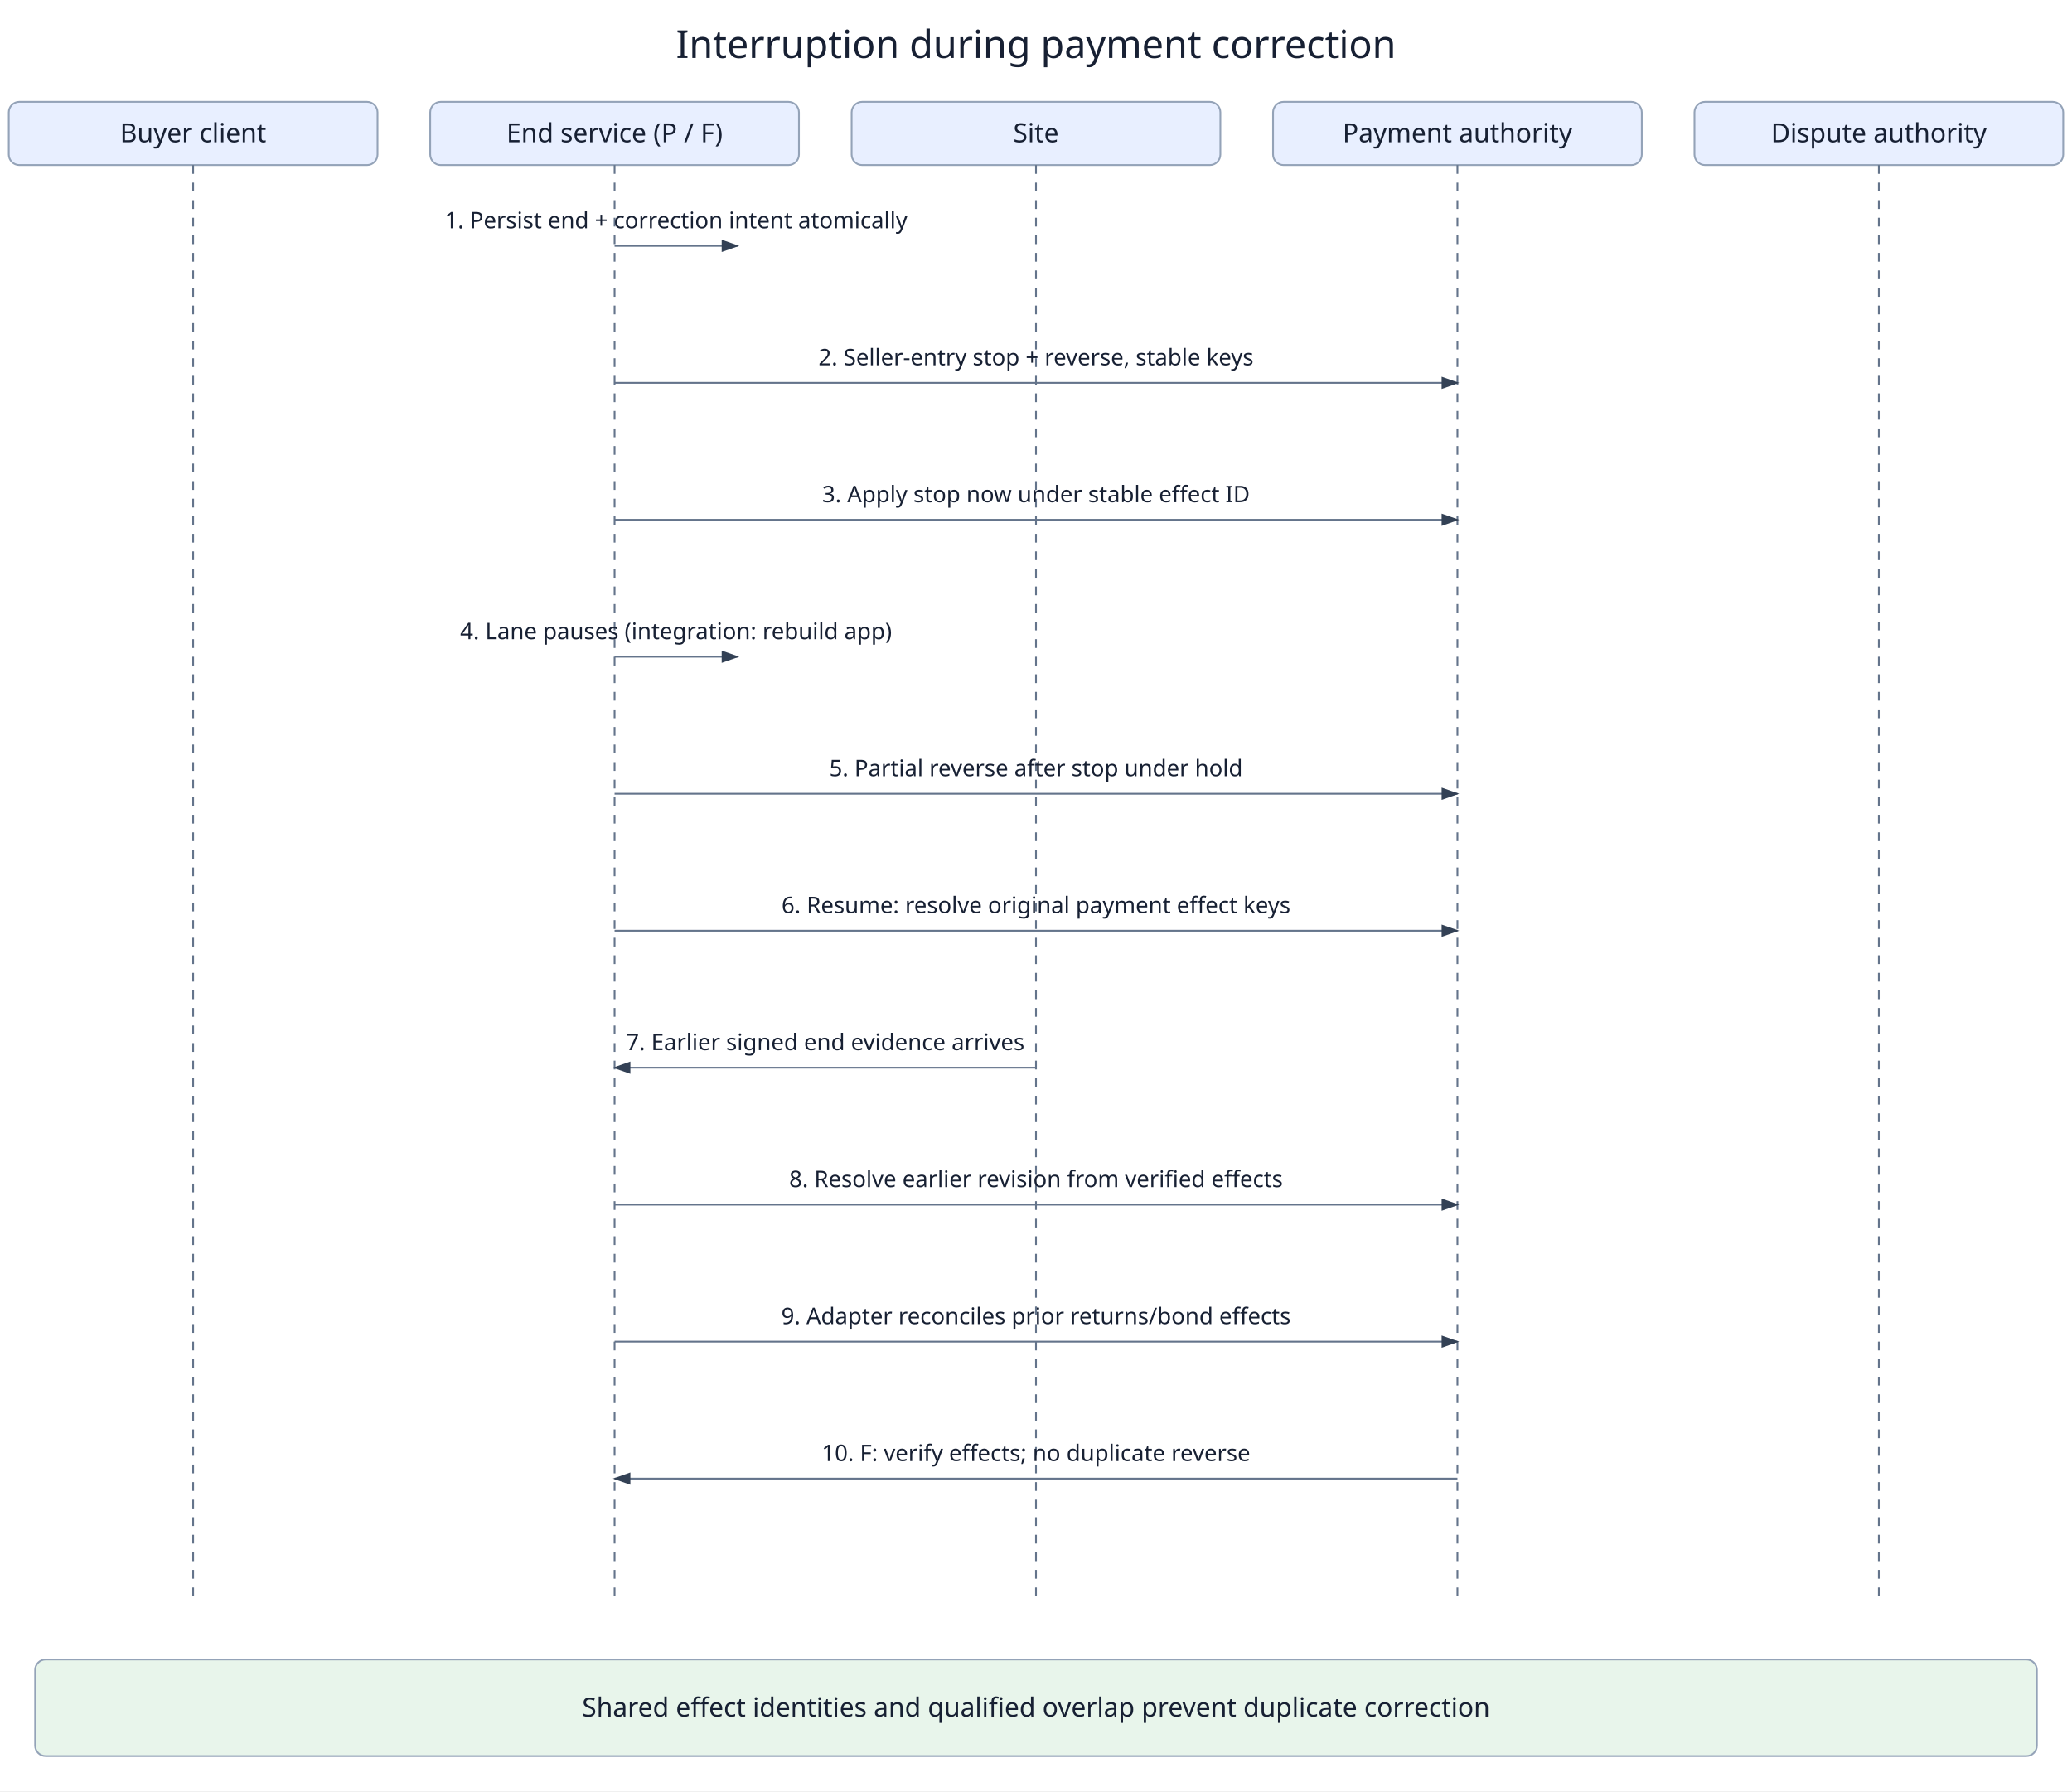
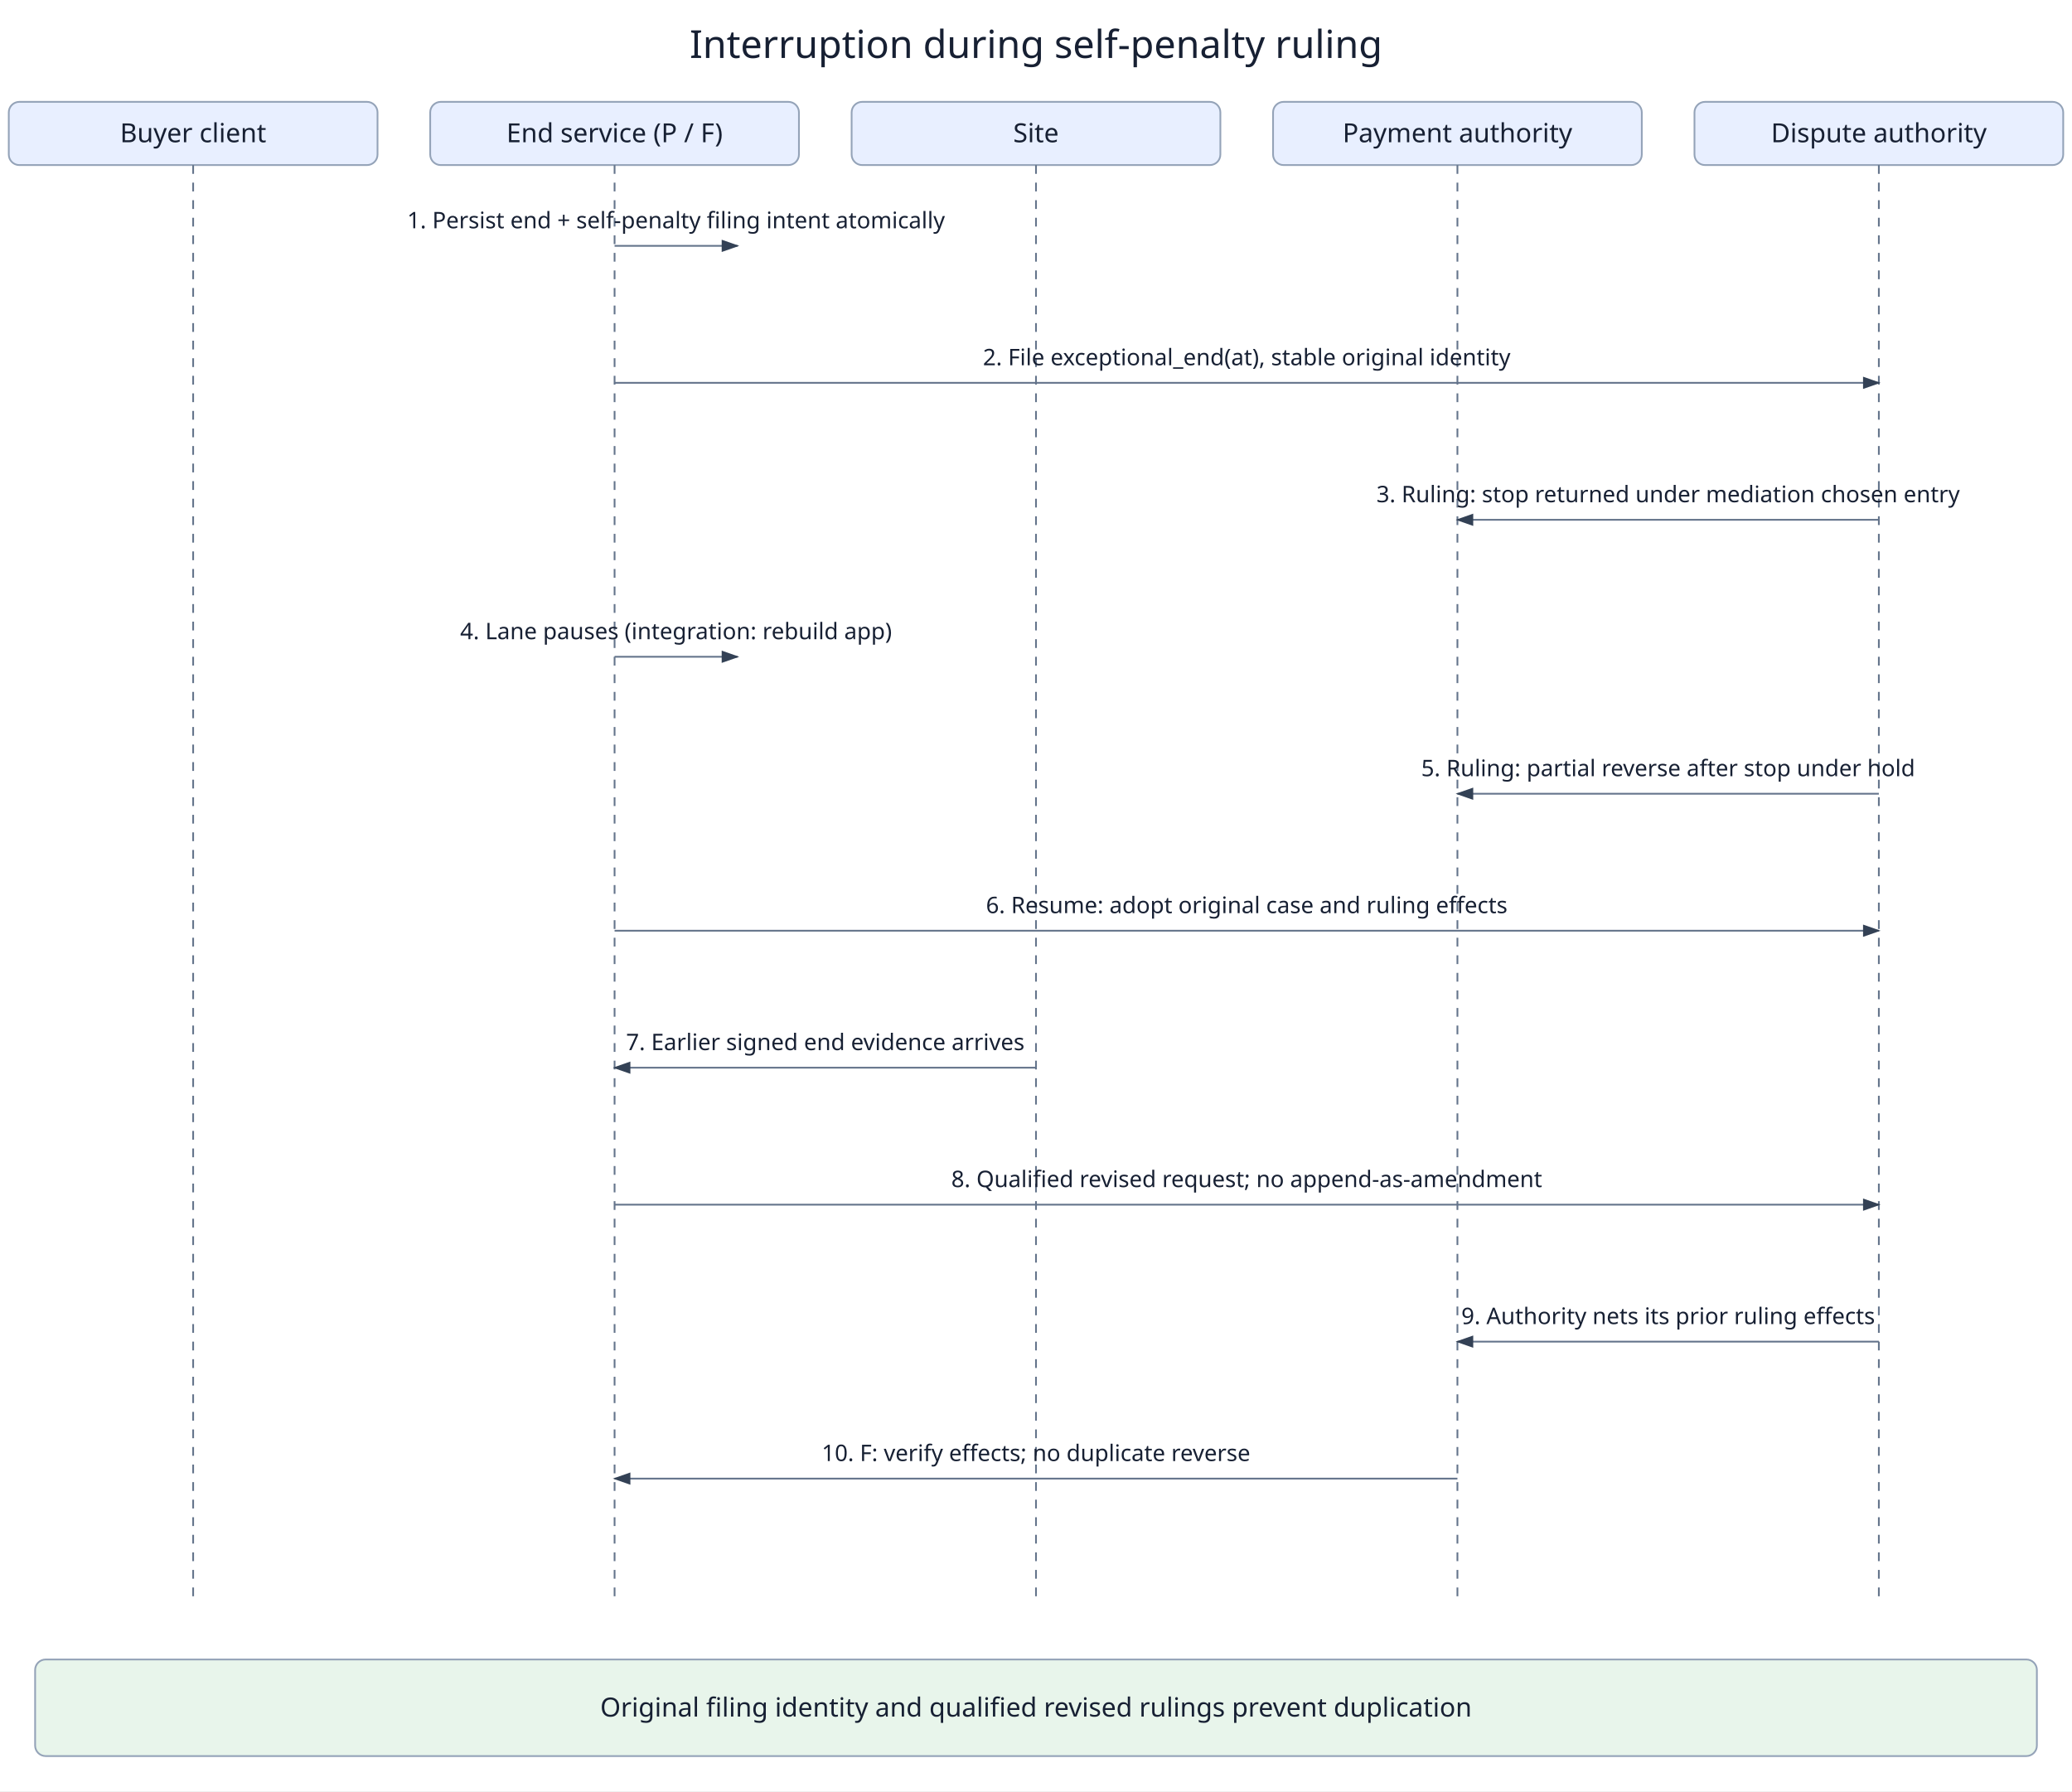
- <svg xmlns="http://www.w3.org/2000/svg" width="1180" height="1020" viewBox="0 0 1180 1020" content="&lt;mxfile host=&quot;app.diagrams.net&quot;&gt;&lt;diagram name=&quot;Interruption during payment correction&quot; id=&quot;03-crash-during-case-effects&quot;&gt;&lt;mxGraphModel pageWidth=&quot;1180&quot; pageHeight=&quot;1020&quot;&gt;&lt;root&gt;&lt;mxCell id=&quot;0&quot; /&gt;&lt;mxCell id=&quot;1&quot; parent=&quot;0&quot; /&gt;&lt;mxCell id=&quot;title&quot; value=&quot;Interruption during payment correction&quot; style=&quot;text;fontSize=22;align=center;&quot; vertex=&quot;1&quot; parent=&quot;1&quot;&gt;&lt;mxGeometry x=&quot;20&quot; y=&quot;10&quot; width=&quot;1140&quot; height=&quot;36&quot; as=&quot;geometry&quot; /&gt;&lt;/mxCell&gt;&lt;mxCell id=&quot;head0&quot; value=&quot;Buyer client&quot; style=&quot;rounded=1;fillColor=#e8efff;fontSize=15;&quot; vertex=&quot;1&quot; parent=&quot;1&quot;&gt;&lt;mxGeometry x=&quot;5&quot; y=&quot;58&quot; width=&quot;210&quot; height=&quot;36&quot; as=&quot;geometry&quot; /&gt;&lt;/mxCell&gt;&lt;mxCell id=&quot;line0&quot; style=&quot;dashed=1;endArrow=none;strokeColor=#94a3b8;&quot; edge=&quot;1&quot; parent=&quot;1&quot;&gt;&lt;mxGeometry relative=&quot;1&quot; as=&quot;geometry&quot;&gt;&lt;mxPoint x=&quot;110&quot; y=&quot;94&quot; as=&quot;sourcePoint&quot; /&gt;&lt;mxPoint x=&quot;110&quot; y=&quot;910&quot; as=&quot;targetPoint&quot; /&gt;&lt;/mxGeometry&gt;&lt;/mxCell&gt;&lt;mxCell id=&quot;head1&quot; value=&quot;End service (P / F)&quot; style=&quot;rounded=1;fillColor=#e8efff;fontSize=15;&quot; vertex=&quot;1&quot; parent=&quot;1&quot;&gt;&lt;mxGeometry x=&quot;245&quot; y=&quot;58&quot; width=&quot;210&quot; height=&quot;36&quot; as=&quot;geometry&quot; /&gt;&lt;/mxCell&gt;&lt;mxCell id=&quot;line1&quot; style=&quot;dashed=1;endArrow=none;strokeColor=#94a3b8;&quot; edge=&quot;1&quot; parent=&quot;1&quot;&gt;&lt;mxGeometry relative=&quot;1&quot; as=&quot;geometry&quot;&gt;&lt;mxPoint x=&quot;350&quot; y=&quot;94&quot; as=&quot;sourcePoint&quot; /&gt;&lt;mxPoint x=&quot;350&quot; y=&quot;910&quot; as=&quot;targetPoint&quot; /&gt;&lt;/mxGeometry&gt;&lt;/mxCell&gt;&lt;mxCell id=&quot;head2&quot; value=&quot;Site&quot; style=&quot;rounded=1;fillColor=#e8efff;fontSize=15;&quot; vertex=&quot;1&quot; parent=&quot;1&quot;&gt;&lt;mxGeometry x=&quot;485&quot; y=&quot;58&quot; width=&quot;210&quot; height=&quot;36&quot; as=&quot;geometry&quot; /&gt;&lt;/mxCell&gt;&lt;mxCell id=&quot;line2&quot; style=&quot;dashed=1;endArrow=none;strokeColor=#94a3b8;&quot; edge=&quot;1&quot; parent=&quot;1&quot;&gt;&lt;mxGeometry relative=&quot;1&quot; as=&quot;geometry&quot;&gt;&lt;mxPoint x=&quot;590&quot; y=&quot;94&quot; as=&quot;sourcePoint&quot; /&gt;&lt;mxPoint x=&quot;590&quot; y=&quot;910&quot; as=&quot;targetPoint&quot; /&gt;&lt;/mxGeometry&gt;&lt;/mxCell&gt;&lt;mxCell id=&quot;head3&quot; value=&quot;Payment authority&quot; style=&quot;rounded=1;fillColor=#e8efff;fontSize=15;&quot; vertex=&quot;1&quot; parent=&quot;1&quot;&gt;&lt;mxGeometry x=&quot;725&quot; y=&quot;58&quot; width=&quot;210&quot; height=&quot;36&quot; as=&quot;geometry&quot; /&gt;&lt;/mxCell&gt;&lt;mxCell id=&quot;line3&quot; style=&quot;dashed=1;endArrow=none;strokeColor=#94a3b8;&quot; edge=&quot;1&quot; parent=&quot;1&quot;&gt;&lt;mxGeometry relative=&quot;1&quot; as=&quot;geometry&quot;&gt;&lt;mxPoint x=&quot;830&quot; y=&quot;94&quot; as=&quot;sourcePoint&quot; /&gt;&lt;mxPoint x=&quot;830&quot; y=&quot;910&quot; as=&quot;targetPoint&quot; /&gt;&lt;/mxGeometry&gt;&lt;/mxCell&gt;&lt;mxCell id=&quot;head4&quot; value=&quot;Dispute authority&quot; style=&quot;rounded=1;fillColor=#e8efff;fontSize=15;&quot; vertex=&quot;1&quot; parent=&quot;1&quot;&gt;&lt;mxGeometry x=&quot;965&quot; y=&quot;58&quot; width=&quot;210&quot; height=&quot;36&quot; as=&quot;geometry&quot; /&gt;&lt;/mxCell&gt;&lt;mxCell id=&quot;line4&quot; style=&quot;dashed=1;endArrow=none;strokeColor=#94a3b8;&quot; edge=&quot;1&quot; parent=&quot;1&quot;&gt;&lt;mxGeometry relative=&quot;1&quot; as=&quot;geometry&quot;&gt;&lt;mxPoint x=&quot;1070&quot; y=&quot;94&quot; as=&quot;sourcePoint&quot; /&gt;&lt;mxPoint x=&quot;1070&quot; y=&quot;910&quot; as=&quot;targetPoint&quot; /&gt;&lt;/mxGeometry&gt;&lt;/mxCell&gt;&lt;mxCell id=&quot;edge0&quot; value=&quot;1. Persist end + correction intent atomically&quot; style=&quot;endArrow=block;fontSize=13;labelBackgroundColor=#ffffff;&quot; edge=&quot;1&quot; parent=&quot;1&quot;&gt;&lt;mxGeometry relative=&quot;1&quot; as=&quot;geometry&quot;&gt;&lt;mxPoint x=&quot;350&quot; y=&quot;140&quot; as=&quot;sourcePoint&quot; /&gt;&lt;mxPoint x=&quot;420&quot; y=&quot;140&quot; as=&quot;targetPoint&quot; /&gt;&lt;/mxGeometry&gt;&lt;/mxCell&gt;&lt;mxCell id=&quot;edge1&quot; value=&quot;2. Seller-entry stop + reverse, stable keys&quot; style=&quot;endArrow=block;fontSize=13;labelBackgroundColor=#ffffff;&quot; edge=&quot;1&quot; parent=&quot;1&quot;&gt;&lt;mxGeometry relative=&quot;1&quot; as=&quot;geometry&quot;&gt;&lt;mxPoint x=&quot;350&quot; y=&quot;218&quot; as=&quot;sourcePoint&quot; /&gt;&lt;mxPoint x=&quot;830&quot; y=&quot;218&quot; as=&quot;targetPoint&quot; /&gt;&lt;/mxGeometry&gt;&lt;/mxCell&gt;&lt;mxCell id=&quot;edge2&quot; value=&quot;3. Apply stop now under stable effect ID&quot; style=&quot;endArrow=block;fontSize=13;labelBackgroundColor=#ffffff;&quot; edge=&quot;1&quot; parent=&quot;1&quot;&gt;&lt;mxGeometry relative=&quot;1&quot; as=&quot;geometry&quot;&gt;&lt;mxPoint x=&quot;350&quot; y=&quot;296&quot; as=&quot;sourcePoint&quot; /&gt;&lt;mxPoint x=&quot;830&quot; y=&quot;296&quot; as=&quot;targetPoint&quot; /&gt;&lt;/mxGeometry&gt;&lt;/mxCell&gt;&lt;mxCell id=&quot;edge3&quot; value=&quot;4. Lane pauses (integration: rebuild app)&quot; style=&quot;endArrow=block;fontSize=13;labelBackgroundColor=#ffffff;&quot; edge=&quot;1&quot; parent=&quot;1&quot;&gt;&lt;mxGeometry relative=&quot;1&quot; as=&quot;geometry&quot;&gt;&lt;mxPoint x=&quot;350&quot; y=&quot;374&quot; as=&quot;sourcePoint&quot; /&gt;&lt;mxPoint x=&quot;420&quot; y=&quot;374&quot; as=&quot;targetPoint&quot; /&gt;&lt;/mxGeometry&gt;&lt;/mxCell&gt;&lt;mxCell id=&quot;edge4&quot; value=&quot;5. Partial reverse after stop under hold&quot; style=&quot;endArrow=block;fontSize=13;labelBackgroundColor=#ffffff;&quot; edge=&quot;1&quot; parent=&quot;1&quot;&gt;&lt;mxGeometry relative=&quot;1&quot; as=&quot;geometry&quot;&gt;&lt;mxPoint x=&quot;350&quot; y=&quot;452&quot; as=&quot;sourcePoint&quot; /&gt;&lt;mxPoint x=&quot;830&quot; y=&quot;452&quot; as=&quot;targetPoint&quot; /&gt;&lt;/mxGeometry&gt;&lt;/mxCell&gt;&lt;mxCell id=&quot;edge5&quot; value=&quot;6. Resume: resolve original payment effect keys&quot; style=&quot;endArrow=block;fontSize=13;labelBackgroundColor=#ffffff;&quot; edge=&quot;1&quot; parent=&quot;1&quot;&gt;&lt;mxGeometry relative=&quot;1&quot; as=&quot;geometry&quot;&gt;&lt;mxPoint x=&quot;350&quot; y=&quot;530&quot; as=&quot;sourcePoint&quot; /&gt;&lt;mxPoint x=&quot;830&quot; y=&quot;530&quot; as=&quot;targetPoint&quot; /&gt;&lt;/mxGeometry&gt;&lt;/mxCell&gt;&lt;mxCell id=&quot;edge6&quot; value=&quot;7. Earlier signed end evidence arrives&quot; style=&quot;endArrow=block;fontSize=13;labelBackgroundColor=#ffffff;&quot; edge=&quot;1&quot; parent=&quot;1&quot;&gt;&lt;mxGeometry relative=&quot;1&quot; as=&quot;geometry&quot;&gt;&lt;mxPoint x=&quot;590&quot; y=&quot;608&quot; as=&quot;sourcePoint&quot; /&gt;&lt;mxPoint x=&quot;350&quot; y=&quot;608&quot; as=&quot;targetPoint&quot; /&gt;&lt;/mxGeometry&gt;&lt;/mxCell&gt;&lt;mxCell id=&quot;edge7&quot; value=&quot;8. Resolve earlier revision from verified effects&quot; style=&quot;endArrow=block;fontSize=13;labelBackgroundColor=#ffffff;&quot; edge=&quot;1&quot; parent=&quot;1&quot;&gt;&lt;mxGeometry relative=&quot;1&quot; as=&quot;geometry&quot;&gt;&lt;mxPoint x=&quot;350&quot; y=&quot;686&quot; as=&quot;sourcePoint&quot; /&gt;&lt;mxPoint x=&quot;830&quot; y=&quot;686&quot; as=&quot;targetPoint&quot; /&gt;&lt;/mxGeometry&gt;&lt;/mxCell&gt;&lt;mxCell id=&quot;edge8&quot; value=&quot;9. Adapter reconciles prior returns/bond effects&quot; style=&quot;endArrow=block;fontSize=13;labelBackgroundColor=#ffffff;&quot; edge=&quot;1&quot; parent=&quot;1&quot;&gt;&lt;mxGeometry relative=&quot;1&quot; as=&quot;geometry&quot;&gt;&lt;mxPoint x=&quot;350&quot; y=&quot;764&quot; as=&quot;sourcePoint&quot; /&gt;&lt;mxPoint x=&quot;830&quot; y=&quot;764&quot; as=&quot;targetPoint&quot; /&gt;&lt;/mxGeometry&gt;&lt;/mxCell&gt;&lt;mxCell id=&quot;edge9&quot; value=&quot;10. F: verify effects; no duplicate reverse&quot; style=&quot;endArrow=block;fontSize=13;labelBackgroundColor=#ffffff;&quot; edge=&quot;1&quot; parent=&quot;1&quot;&gt;&lt;mxGeometry relative=&quot;1&quot; as=&quot;geometry&quot;&gt;&lt;mxPoint x=&quot;830&quot; y=&quot;842&quot; as=&quot;sourcePoint&quot; /&gt;&lt;mxPoint x=&quot;350&quot; y=&quot;842&quot; as=&quot;targetPoint&quot; /&gt;&lt;/mxGeometry&gt;&lt;/mxCell&gt;&lt;mxCell id=&quot;outcome&quot; value=&quot;Shared effect identities and qualified overlap prevent duplicate correction&quot; style=&quot;rounded=1;fillColor=#e8f5eb;fontSize=15;&quot; vertex=&quot;1&quot; parent=&quot;1&quot;&gt;&lt;mxGeometry x=&quot;20&quot; y=&quot;945&quot; width=&quot;1140&quot; height=&quot;55&quot; as=&quot;geometry&quot; /&gt;&lt;/mxCell&gt;&lt;/root&gt;&lt;/mxGraphModel&gt;&lt;/diagram&gt;&lt;/mxfile&gt;">
+ <svg xmlns="http://www.w3.org/2000/svg" width="1180" height="1020" viewBox="0 0 1180 1020" content="&lt;mxfile host=&quot;app.diagrams.net&quot;&gt;&lt;diagram name=&quot;Interruption during self-penalty ruling&quot; id=&quot;03-crash-during-case-effects&quot;&gt;&lt;mxGraphModel pageWidth=&quot;1180&quot; pageHeight=&quot;1020&quot;&gt;&lt;root&gt;&lt;mxCell id=&quot;0&quot; /&gt;&lt;mxCell id=&quot;1&quot; parent=&quot;0&quot; /&gt;&lt;mxCell id=&quot;title&quot; value=&quot;Interruption during self-penalty ruling&quot; style=&quot;text;fontSize=22;align=center;&quot; vertex=&quot;1&quot; parent=&quot;1&quot;&gt;&lt;mxGeometry x=&quot;20&quot; y=&quot;10&quot; width=&quot;1140&quot; height=&quot;36&quot; as=&quot;geometry&quot; /&gt;&lt;/mxCell&gt;&lt;mxCell id=&quot;head0&quot; value=&quot;Buyer client&quot; style=&quot;rounded=1;fillColor=#e8efff;fontSize=15;&quot; vertex=&quot;1&quot; parent=&quot;1&quot;&gt;&lt;mxGeometry x=&quot;5&quot; y=&quot;58&quot; width=&quot;210&quot; height=&quot;36&quot; as=&quot;geometry&quot; /&gt;&lt;/mxCell&gt;&lt;mxCell id=&quot;line0&quot; style=&quot;dashed=1;endArrow=none;strokeColor=#94a3b8;&quot; edge=&quot;1&quot; parent=&quot;1&quot;&gt;&lt;mxGeometry relative=&quot;1&quot; as=&quot;geometry&quot;&gt;&lt;mxPoint x=&quot;110&quot; y=&quot;94&quot; as=&quot;sourcePoint&quot; /&gt;&lt;mxPoint x=&quot;110&quot; y=&quot;910&quot; as=&quot;targetPoint&quot; /&gt;&lt;/mxGeometry&gt;&lt;/mxCell&gt;&lt;mxCell id=&quot;head1&quot; value=&quot;End service (P / F)&quot; style=&quot;rounded=1;fillColor=#e8efff;fontSize=15;&quot; vertex=&quot;1&quot; parent=&quot;1&quot;&gt;&lt;mxGeometry x=&quot;245&quot; y=&quot;58&quot; width=&quot;210&quot; height=&quot;36&quot; as=&quot;geometry&quot; /&gt;&lt;/mxCell&gt;&lt;mxCell id=&quot;line1&quot; style=&quot;dashed=1;endArrow=none;strokeColor=#94a3b8;&quot; edge=&quot;1&quot; parent=&quot;1&quot;&gt;&lt;mxGeometry relative=&quot;1&quot; as=&quot;geometry&quot;&gt;&lt;mxPoint x=&quot;350&quot; y=&quot;94&quot; as=&quot;sourcePoint&quot; /&gt;&lt;mxPoint x=&quot;350&quot; y=&quot;910&quot; as=&quot;targetPoint&quot; /&gt;&lt;/mxGeometry&gt;&lt;/mxCell&gt;&lt;mxCell id=&quot;head2&quot; value=&quot;Site&quot; style=&quot;rounded=1;fillColor=#e8efff;fontSize=15;&quot; vertex=&quot;1&quot; parent=&quot;1&quot;&gt;&lt;mxGeometry x=&quot;485&quot; y=&quot;58&quot; width=&quot;210&quot; height=&quot;36&quot; as=&quot;geometry&quot; /&gt;&lt;/mxCell&gt;&lt;mxCell id=&quot;line2&quot; style=&quot;dashed=1;endArrow=none;strokeColor=#94a3b8;&quot; edge=&quot;1&quot; parent=&quot;1&quot;&gt;&lt;mxGeometry relative=&quot;1&quot; as=&quot;geometry&quot;&gt;&lt;mxPoint x=&quot;590&quot; y=&quot;94&quot; as=&quot;sourcePoint&quot; /&gt;&lt;mxPoint x=&quot;590&quot; y=&quot;910&quot; as=&quot;targetPoint&quot; /&gt;&lt;/mxGeometry&gt;&lt;/mxCell&gt;&lt;mxCell id=&quot;head3&quot; value=&quot;Payment authority&quot; style=&quot;rounded=1;fillColor=#e8efff;fontSize=15;&quot; vertex=&quot;1&quot; parent=&quot;1&quot;&gt;&lt;mxGeometry x=&quot;725&quot; y=&quot;58&quot; width=&quot;210&quot; height=&quot;36&quot; as=&quot;geometry&quot; /&gt;&lt;/mxCell&gt;&lt;mxCell id=&quot;line3&quot; style=&quot;dashed=1;endArrow=none;strokeColor=#94a3b8;&quot; edge=&quot;1&quot; parent=&quot;1&quot;&gt;&lt;mxGeometry relative=&quot;1&quot; as=&quot;geometry&quot;&gt;&lt;mxPoint x=&quot;830&quot; y=&quot;94&quot; as=&quot;sourcePoint&quot; /&gt;&lt;mxPoint x=&quot;830&quot; y=&quot;910&quot; as=&quot;targetPoint&quot; /&gt;&lt;/mxGeometry&gt;&lt;/mxCell&gt;&lt;mxCell id=&quot;head4&quot; value=&quot;Dispute authority&quot; style=&quot;rounded=1;fillColor=#e8efff;fontSize=15;&quot; vertex=&quot;1&quot; parent=&quot;1&quot;&gt;&lt;mxGeometry x=&quot;965&quot; y=&quot;58&quot; width=&quot;210&quot; height=&quot;36&quot; as=&quot;geometry&quot; /&gt;&lt;/mxCell&gt;&lt;mxCell id=&quot;line4&quot; style=&quot;dashed=1;endArrow=none;strokeColor=#94a3b8;&quot; edge=&quot;1&quot; parent=&quot;1&quot;&gt;&lt;mxGeometry relative=&quot;1&quot; as=&quot;geometry&quot;&gt;&lt;mxPoint x=&quot;1070&quot; y=&quot;94&quot; as=&quot;sourcePoint&quot; /&gt;&lt;mxPoint x=&quot;1070&quot; y=&quot;910&quot; as=&quot;targetPoint&quot; /&gt;&lt;/mxGeometry&gt;&lt;/mxCell&gt;&lt;mxCell id=&quot;edge0&quot; value=&quot;1. Persist end + self-penalty filing intent atomically&quot; style=&quot;endArrow=block;fontSize=13;labelBackgroundColor=#ffffff;&quot; edge=&quot;1&quot; parent=&quot;1&quot;&gt;&lt;mxGeometry relative=&quot;1&quot; as=&quot;geometry&quot;&gt;&lt;mxPoint x=&quot;350&quot; y=&quot;140&quot; as=&quot;sourcePoint&quot; /&gt;&lt;mxPoint x=&quot;420&quot; y=&quot;140&quot; as=&quot;targetPoint&quot; /&gt;&lt;/mxGeometry&gt;&lt;/mxCell&gt;&lt;mxCell id=&quot;edge1&quot; value=&quot;2. File exceptional_end(at), stable original identity&quot; style=&quot;endArrow=block;fontSize=13;labelBackgroundColor=#ffffff;&quot; edge=&quot;1&quot; parent=&quot;1&quot;&gt;&lt;mxGeometry relative=&quot;1&quot; as=&quot;geometry&quot;&gt;&lt;mxPoint x=&quot;350&quot; y=&quot;218&quot; as=&quot;sourcePoint&quot; /&gt;&lt;mxPoint x=&quot;1070&quot; y=&quot;218&quot; as=&quot;targetPoint&quot; /&gt;&lt;/mxGeometry&gt;&lt;/mxCell&gt;&lt;mxCell id=&quot;edge2&quot; value=&quot;3. Ruling: stop returned under mediation chosen entry&quot; style=&quot;endArrow=block;fontSize=13;labelBackgroundColor=#ffffff;&quot; edge=&quot;1&quot; parent=&quot;1&quot;&gt;&lt;mxGeometry relative=&quot;1&quot; as=&quot;geometry&quot;&gt;&lt;mxPoint x=&quot;1070&quot; y=&quot;296&quot; as=&quot;sourcePoint&quot; /&gt;&lt;mxPoint x=&quot;830&quot; y=&quot;296&quot; as=&quot;targetPoint&quot; /&gt;&lt;/mxGeometry&gt;&lt;/mxCell&gt;&lt;mxCell id=&quot;edge3&quot; value=&quot;4. Lane pauses (integration: rebuild app)&quot; style=&quot;endArrow=block;fontSize=13;labelBackgroundColor=#ffffff;&quot; edge=&quot;1&quot; parent=&quot;1&quot;&gt;&lt;mxGeometry relative=&quot;1&quot; as=&quot;geometry&quot;&gt;&lt;mxPoint x=&quot;350&quot; y=&quot;374&quot; as=&quot;sourcePoint&quot; /&gt;&lt;mxPoint x=&quot;420&quot; y=&quot;374&quot; as=&quot;targetPoint&quot; /&gt;&lt;/mxGeometry&gt;&lt;/mxCell&gt;&lt;mxCell id=&quot;edge4&quot; value=&quot;5. Ruling: partial reverse after stop under hold&quot; style=&quot;endArrow=block;fontSize=13;labelBackgroundColor=#ffffff;&quot; edge=&quot;1&quot; parent=&quot;1&quot;&gt;&lt;mxGeometry relative=&quot;1&quot; as=&quot;geometry&quot;&gt;&lt;mxPoint x=&quot;1070&quot; y=&quot;452&quot; as=&quot;sourcePoint&quot; /&gt;&lt;mxPoint x=&quot;830&quot; y=&quot;452&quot; as=&quot;targetPoint&quot; /&gt;&lt;/mxGeometry&gt;&lt;/mxCell&gt;&lt;mxCell id=&quot;edge5&quot; value=&quot;6. Resume: adopt original case and ruling effects&quot; style=&quot;endArrow=block;fontSize=13;labelBackgroundColor=#ffffff;&quot; edge=&quot;1&quot; parent=&quot;1&quot;&gt;&lt;mxGeometry relative=&quot;1&quot; as=&quot;geometry&quot;&gt;&lt;mxPoint x=&quot;350&quot; y=&quot;530&quot; as=&quot;sourcePoint&quot; /&gt;&lt;mxPoint x=&quot;1070&quot; y=&quot;530&quot; as=&quot;targetPoint&quot; /&gt;&lt;/mxGeometry&gt;&lt;/mxCell&gt;&lt;mxCell id=&quot;edge6&quot; value=&quot;7. Earlier signed end evidence arrives&quot; style=&quot;endArrow=block;fontSize=13;labelBackgroundColor=#ffffff;&quot; edge=&quot;1&quot; parent=&quot;1&quot;&gt;&lt;mxGeometry relative=&quot;1&quot; as=&quot;geometry&quot;&gt;&lt;mxPoint x=&quot;590&quot; y=&quot;608&quot; as=&quot;sourcePoint&quot; /&gt;&lt;mxPoint x=&quot;350&quot; y=&quot;608&quot; as=&quot;targetPoint&quot; /&gt;&lt;/mxGeometry&gt;&lt;/mxCell&gt;&lt;mxCell id=&quot;edge7&quot; value=&quot;8. Qualified revised request; no append-as-amendment&quot; style=&quot;endArrow=block;fontSize=13;labelBackgroundColor=#ffffff;&quot; edge=&quot;1&quot; parent=&quot;1&quot;&gt;&lt;mxGeometry relative=&quot;1&quot; as=&quot;geometry&quot;&gt;&lt;mxPoint x=&quot;350&quot; y=&quot;686&quot; as=&quot;sourcePoint&quot; /&gt;&lt;mxPoint x=&quot;1070&quot; y=&quot;686&quot; as=&quot;targetPoint&quot; /&gt;&lt;/mxGeometry&gt;&lt;/mxCell&gt;&lt;mxCell id=&quot;edge8&quot; value=&quot;9. Authority nets its prior ruling effects&quot; style=&quot;endArrow=block;fontSize=13;labelBackgroundColor=#ffffff;&quot; edge=&quot;1&quot; parent=&quot;1&quot;&gt;&lt;mxGeometry relative=&quot;1&quot; as=&quot;geometry&quot;&gt;&lt;mxPoint x=&quot;1070&quot; y=&quot;764&quot; as=&quot;sourcePoint&quot; /&gt;&lt;mxPoint x=&quot;830&quot; y=&quot;764&quot; as=&quot;targetPoint&quot; /&gt;&lt;/mxGeometry&gt;&lt;/mxCell&gt;&lt;mxCell id=&quot;edge9&quot; value=&quot;10. F: verify effects; no duplicate reverse&quot; style=&quot;endArrow=block;fontSize=13;labelBackgroundColor=#ffffff;&quot; edge=&quot;1&quot; parent=&quot;1&quot;&gt;&lt;mxGeometry relative=&quot;1&quot; as=&quot;geometry&quot;&gt;&lt;mxPoint x=&quot;830&quot; y=&quot;842&quot; as=&quot;sourcePoint&quot; /&gt;&lt;mxPoint x=&quot;350&quot; y=&quot;842&quot; as=&quot;targetPoint&quot; /&gt;&lt;/mxGeometry&gt;&lt;/mxCell&gt;&lt;mxCell id=&quot;outcome&quot; value=&quot;Original filing identity and qualified revised rulings prevent duplication&quot; style=&quot;rounded=1;fillColor=#e8f5eb;fontSize=15;&quot; vertex=&quot;1&quot; parent=&quot;1&quot;&gt;&lt;mxGeometry x=&quot;20&quot; y=&quot;945&quot; width=&quot;1140&quot; height=&quot;55&quot; as=&quot;geometry&quot; /&gt;&lt;/mxCell&gt;&lt;/root&gt;&lt;/mxGraphModel&gt;&lt;/diagram&gt;&lt;/mxfile&gt;">
  <defs>
    <marker id="arrow" markerWidth="10" markerHeight="7" refX="9" refY="3.5" orient="auto">
      <polygon points="0 0, 10 3.5, 0 7" fill="#334155" />
    </marker>
  </defs>
  <rect width="100%" height="100%" fill="white" />
-   <text x="590.0" y="33.0" text-anchor="middle" font-family="sans-serif" font-size="22" fill="#172033">Interruption during payment correction</text>
+   <text x="590.0" y="33.0" text-anchor="middle" font-family="sans-serif" font-size="22" fill="#172033">Interruption during self-penalty ruling</text>
  <rect x="5.0" y="58.0" width="210.0" height="36.0" rx="6" fill="#e8efff" stroke="#94a3b8" />
  <text x="110.0" y="81.0" text-anchor="middle" font-family="sans-serif" font-size="15" fill="#172033">Buyer client</text>
  <line x1="110" y1="94" x2="110" y2="910" stroke="#64748b" stroke-dasharray="5 5" />
  <rect x="245.0" y="58.0" width="210.0" height="36.0" rx="6" fill="#e8efff" stroke="#94a3b8" />
  <text x="350.0" y="81.0" text-anchor="middle" font-family="sans-serif" font-size="15" fill="#172033">End service (P / F)</text>
  <line x1="350" y1="94" x2="350" y2="910" stroke="#64748b" stroke-dasharray="5 5" />
  <rect x="485.0" y="58.0" width="210.0" height="36.0" rx="6" fill="#e8efff" stroke="#94a3b8" />
  <text x="590.0" y="81.0" text-anchor="middle" font-family="sans-serif" font-size="15" fill="#172033">Site</text>
  <line x1="590" y1="94" x2="590" y2="910" stroke="#64748b" stroke-dasharray="5 5" />
  <rect x="725.0" y="58.0" width="210.0" height="36.0" rx="6" fill="#e8efff" stroke="#94a3b8" />
  <text x="830.0" y="81.0" text-anchor="middle" font-family="sans-serif" font-size="15" fill="#172033">Payment authority</text>
  <line x1="830" y1="94" x2="830" y2="910" stroke="#64748b" stroke-dasharray="5 5" />
  <rect x="965.0" y="58.0" width="210.0" height="36.0" rx="6" fill="#e8efff" stroke="#94a3b8" />
  <text x="1070.0" y="81.0" text-anchor="middle" font-family="sans-serif" font-size="15" fill="#172033">Dispute authority</text>
  <line x1="1070" y1="94" x2="1070" y2="910" stroke="#64748b" stroke-dasharray="5 5" />
  <line x1="350" y1="140" x2="420" y2="140" stroke="#64748b" marker-end="url(#arrow)" />
-   <text x="385.0" y="130.0" text-anchor="middle" font-family="sans-serif" font-size="13" fill="#172033">1. Persist end + correction intent atomically</text>
-   <line x1="350" y1="218" x2="830" y2="218" stroke="#64748b" marker-end="url(#arrow)" />
-   <text x="590.0" y="208.0" text-anchor="middle" font-family="sans-serif" font-size="13" fill="#172033">2. Seller-entry stop + reverse, stable keys</text>
-   <line x1="350" y1="296" x2="830" y2="296" stroke="#64748b" marker-end="url(#arrow)" />
-   <text x="590.0" y="286.0" text-anchor="middle" font-family="sans-serif" font-size="13" fill="#172033">3. Apply stop now under stable effect ID</text>
+   <text x="385.0" y="130.0" text-anchor="middle" font-family="sans-serif" font-size="13" fill="#172033">1. Persist end + self-penalty filing intent atomically</text>
+   <line x1="350" y1="218" x2="1070" y2="218" stroke="#64748b" marker-end="url(#arrow)" />
+   <text x="710.0" y="208.0" text-anchor="middle" font-family="sans-serif" font-size="13" fill="#172033">2. File exceptional_end(at), stable original identity</text>
+   <line x1="1070" y1="296" x2="830" y2="296" stroke="#64748b" marker-end="url(#arrow)" />
+   <text x="950.0" y="286.0" text-anchor="middle" font-family="sans-serif" font-size="13" fill="#172033">3. Ruling: stop returned under mediation chosen entry</text>
  <line x1="350" y1="374" x2="420" y2="374" stroke="#64748b" marker-end="url(#arrow)" />
  <text x="385.0" y="364.0" text-anchor="middle" font-family="sans-serif" font-size="13" fill="#172033">4. Lane pauses (integration: rebuild app)</text>
-   <line x1="350" y1="452" x2="830" y2="452" stroke="#64748b" marker-end="url(#arrow)" />
-   <text x="590.0" y="442.0" text-anchor="middle" font-family="sans-serif" font-size="13" fill="#172033">5. Partial reverse after stop under hold</text>
-   <line x1="350" y1="530" x2="830" y2="530" stroke="#64748b" marker-end="url(#arrow)" />
-   <text x="590.0" y="520.0" text-anchor="middle" font-family="sans-serif" font-size="13" fill="#172033">6. Resume: resolve original payment effect keys</text>
+   <line x1="1070" y1="452" x2="830" y2="452" stroke="#64748b" marker-end="url(#arrow)" />
+   <text x="950.0" y="442.0" text-anchor="middle" font-family="sans-serif" font-size="13" fill="#172033">5. Ruling: partial reverse after stop under hold</text>
+   <line x1="350" y1="530" x2="1070" y2="530" stroke="#64748b" marker-end="url(#arrow)" />
+   <text x="710.0" y="520.0" text-anchor="middle" font-family="sans-serif" font-size="13" fill="#172033">6. Resume: adopt original case and ruling effects</text>
  <line x1="590" y1="608" x2="350" y2="608" stroke="#64748b" marker-end="url(#arrow)" />
  <text x="470.0" y="598.0" text-anchor="middle" font-family="sans-serif" font-size="13" fill="#172033">7. Earlier signed end evidence arrives</text>
-   <line x1="350" y1="686" x2="830" y2="686" stroke="#64748b" marker-end="url(#arrow)" />
-   <text x="590.0" y="676.0" text-anchor="middle" font-family="sans-serif" font-size="13" fill="#172033">8. Resolve earlier revision from verified effects</text>
-   <line x1="350" y1="764" x2="830" y2="764" stroke="#64748b" marker-end="url(#arrow)" />
-   <text x="590.0" y="754.0" text-anchor="middle" font-family="sans-serif" font-size="13" fill="#172033">9. Adapter reconciles prior returns/bond effects</text>
+   <line x1="350" y1="686" x2="1070" y2="686" stroke="#64748b" marker-end="url(#arrow)" />
+   <text x="710.0" y="676.0" text-anchor="middle" font-family="sans-serif" font-size="13" fill="#172033">8. Qualified revised request; no append-as-amendment</text>
+   <line x1="1070" y1="764" x2="830" y2="764" stroke="#64748b" marker-end="url(#arrow)" />
+   <text x="950.0" y="754.0" text-anchor="middle" font-family="sans-serif" font-size="13" fill="#172033">9. Authority nets its prior ruling effects</text>
  <line x1="830" y1="842" x2="350" y2="842" stroke="#64748b" marker-end="url(#arrow)" />
  <text x="590.0" y="832.0" text-anchor="middle" font-family="sans-serif" font-size="13" fill="#172033">10. F: verify effects; no duplicate reverse</text>
  <rect x="20.0" y="945.0" width="1140.0" height="55.0" rx="6" fill="#e8f5eb" stroke="#94a3b8" />
-   <text x="590.0" y="977.5" text-anchor="middle" font-family="sans-serif" font-size="15" fill="#172033">Shared effect identities and qualified overlap prevent duplicate correction</text>
+   <text x="590.0" y="977.5" text-anchor="middle" font-family="sans-serif" font-size="15" fill="#172033">Original filing identity and qualified revised rulings prevent duplication</text>
</svg>
